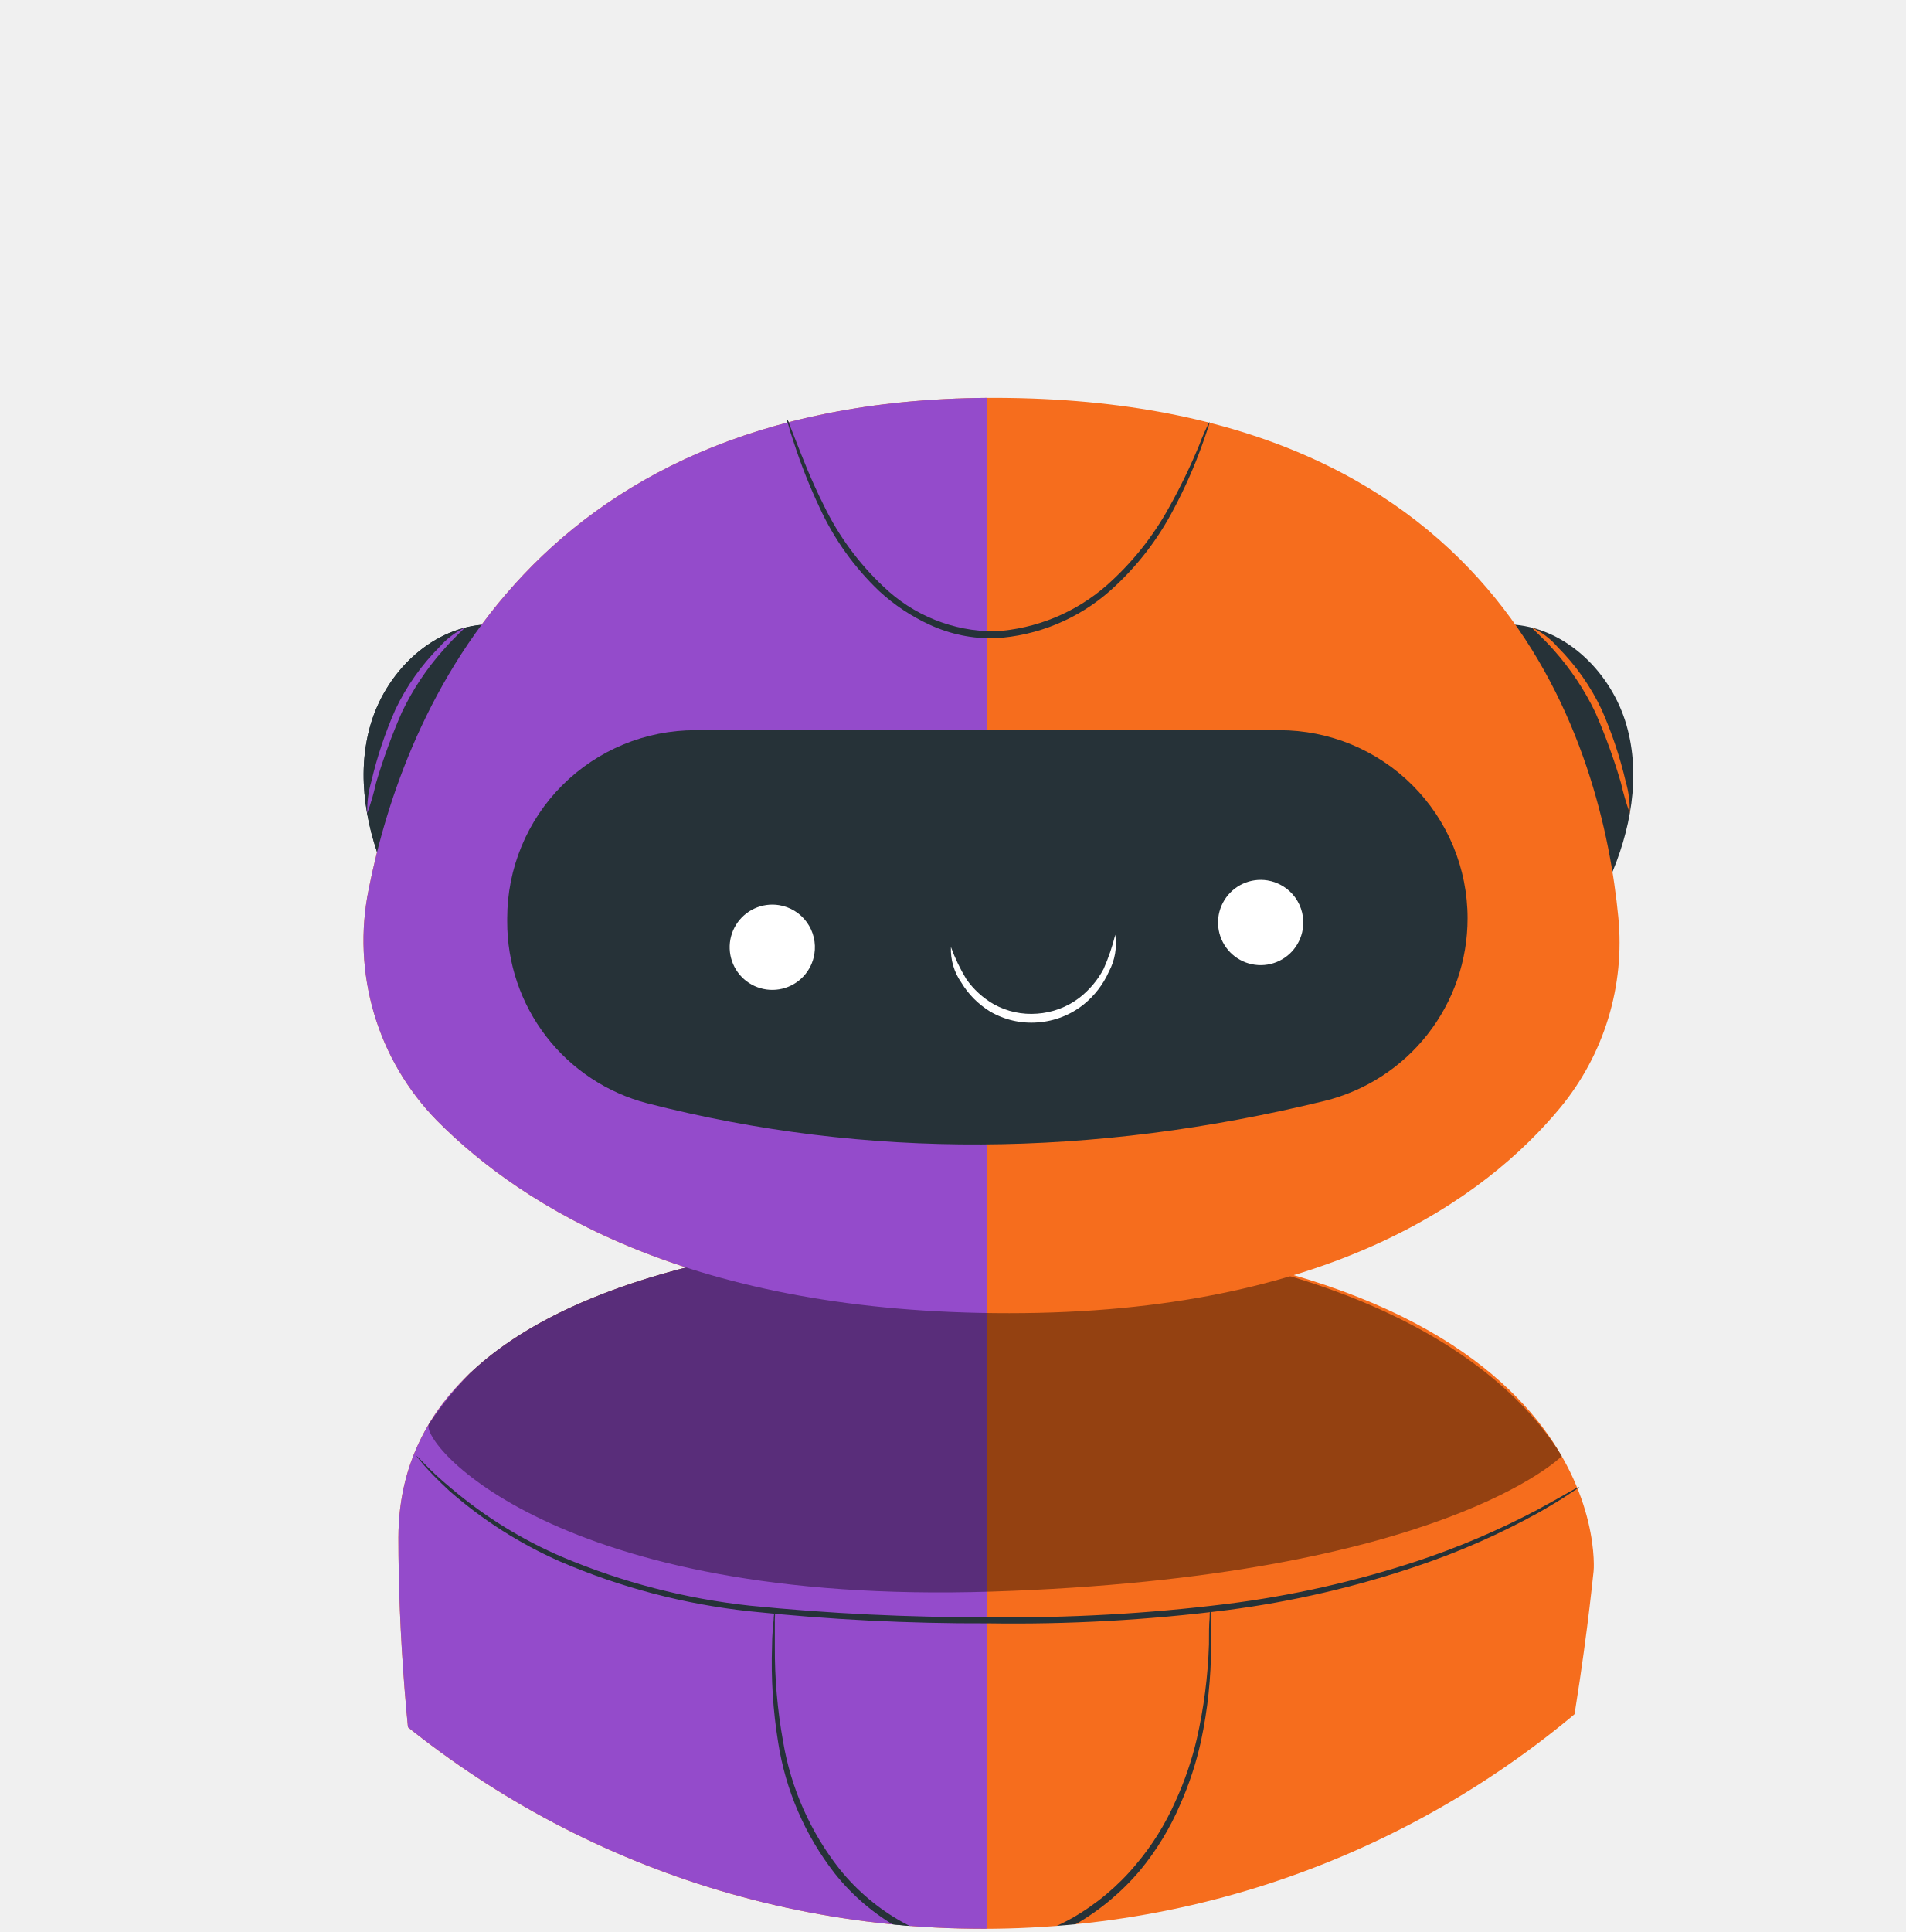
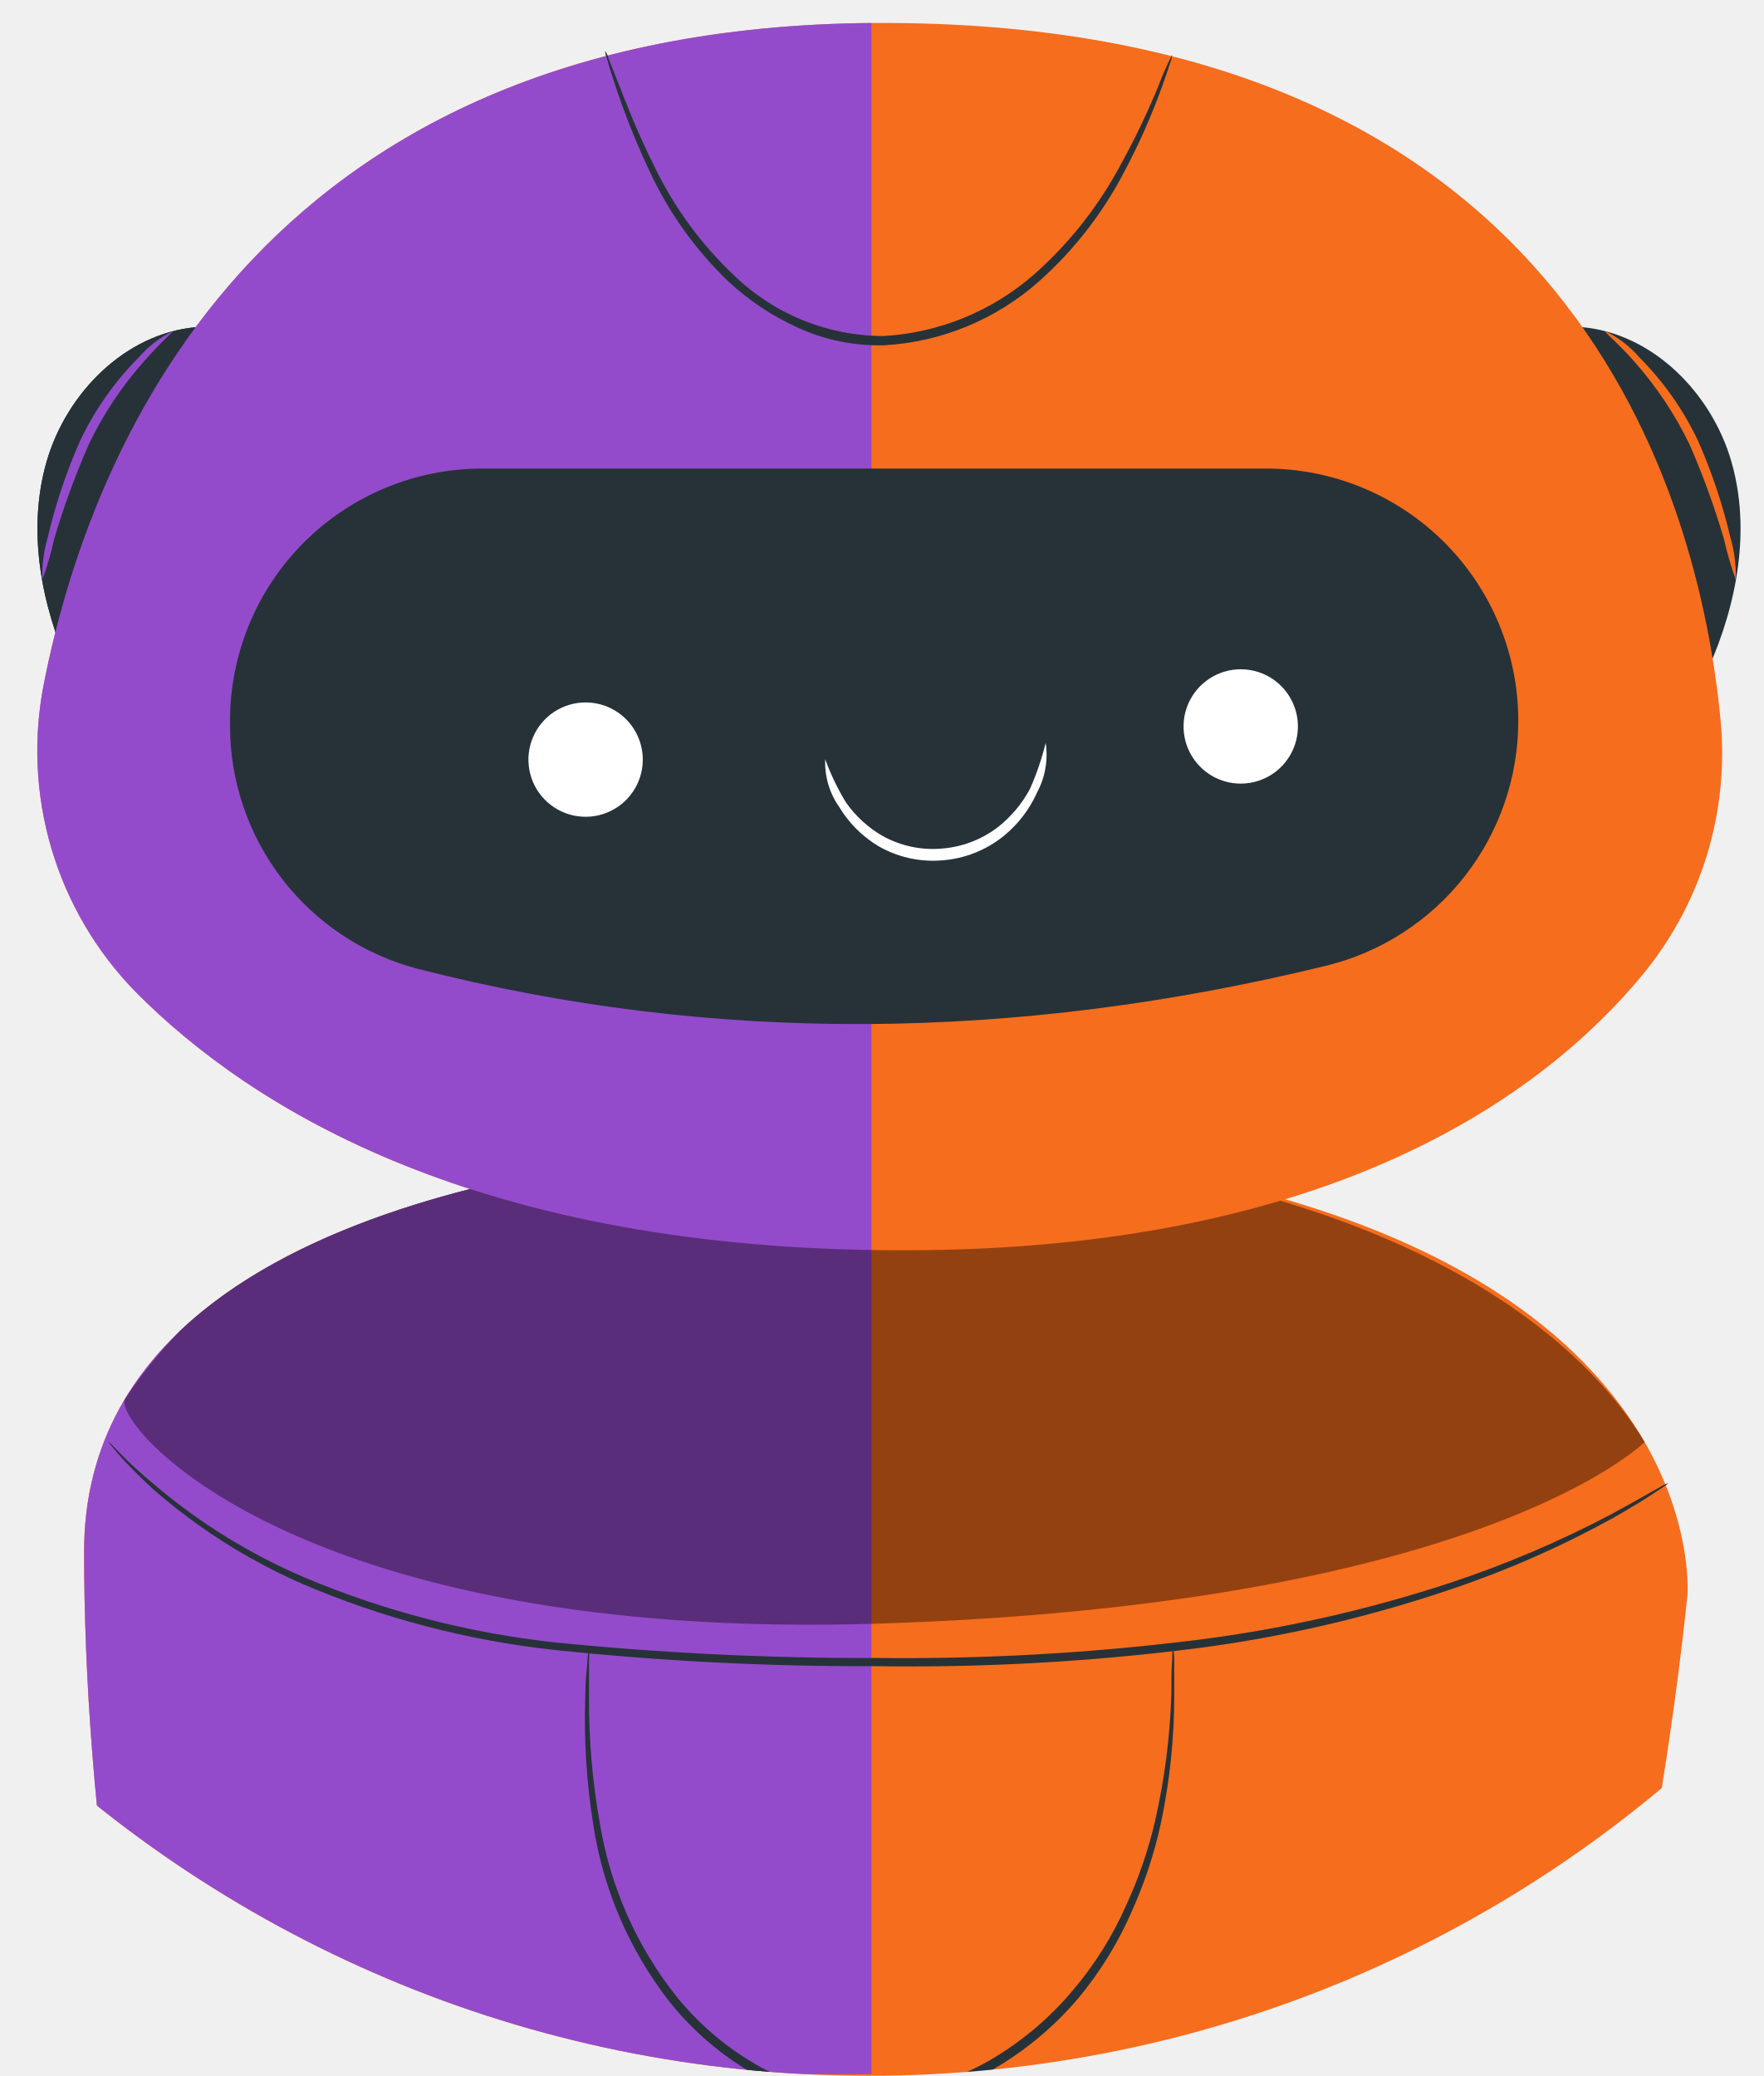
- <svg xmlns="http://www.w3.org/2000/svg" width="437" height="443" viewBox="0 0 437 443" fill="none">
-   <mask id="mask0" mask-type="alpha" maskUnits="userSpaceOnUse" x="14" y="19" width="424" height="424">
-     <circle cx="225.521" cy="230.785" r="211.48" fill="white" />
+ <svg xmlns="http://www.w3.org/2000/svg" width="338" height="398" viewBox="0 0 338 398" fill="none">
+   <mask id="mask0" mask-type="alpha" maskUnits="userSpaceOnUse" x="0" y="0" width="338" height="398">
+     <rect width="337.459" height="398" fill="#C4C4C4" />
  </mask>
  <g mask="url(#mask0)">
-     <path d="M231.484 282.586C231.484 282.586 91.381 278.048 91.381 352.638C91.381 437.096 119.219 595.352 231.484 593.707C343.75 592.063 364.339 370.151 365.496 360.283C365.588 360.192 371.435 288.982 231.484 282.586Z" fill="#F66D1D" />
-     <path d="M362.235 340.945C362.065 341.124 361.87 341.278 361.657 341.402L359.86 342.59C358.306 343.656 355.931 345.087 352.854 346.854C344.019 351.733 334.763 355.811 325.199 359.037C311.013 363.858 296.382 367.255 281.524 369.179C263.344 371.484 245.024 372.502 226.701 372.225C208.389 372.295 190.088 371.37 171.877 369.453C156.934 367.837 142.316 363.997 128.506 358.062C119.239 353.985 110.652 348.51 103.044 341.828C100.425 339.392 98.475 337.382 97.257 335.981L95.886 334.336L95.43 333.757C95.43 333.757 95.643 333.91 96.008 334.245L97.501 335.767C98.78 337.108 100.79 339.026 103.592 341.341C111.257 347.823 119.85 353.121 129.085 357.057C142.783 362.832 157.25 366.577 172.03 368.174C190.196 369.99 208.444 370.875 226.701 370.824C244.962 371.038 263.217 370.02 281.341 367.778C296.129 365.924 310.704 362.65 324.864 358.001C334.404 354.848 343.665 350.905 352.55 346.214C355.596 344.539 358.093 343.169 359.707 342.224L361.565 341.189C361.78 341.086 362.004 341.004 362.235 340.945Z" fill="#263238" />
-     <path d="M277.556 369.085C277.699 369.766 277.77 370.46 277.769 371.156C277.769 372.526 277.769 374.567 277.769 377.247C277.772 384.638 276.997 392.009 275.454 399.237C274.356 404.24 272.754 409.117 270.672 413.796C268.354 419.209 265.277 424.265 261.535 428.811C257.32 433.818 252.258 438.045 246.58 441.299C243.543 442.967 240.35 444.334 237.047 445.38C233.619 446.397 230.081 447 226.509 447.177C219.453 447.342 212.481 445.617 206.316 442.182C200.586 438.99 195.536 434.706 191.453 429.573C184.645 420.828 180.18 410.493 178.478 399.542C177.292 392.245 176.822 384.849 177.077 377.46C177.077 374.872 177.321 372.831 177.442 371.369C177.458 370.661 177.55 369.956 177.717 369.267C177.77 369.967 177.77 370.67 177.717 371.369C177.717 372.892 177.717 374.902 177.717 377.46C177.669 384.783 178.301 392.093 179.605 399.298C181.395 410.001 185.858 420.079 192.58 428.598C196.57 433.556 201.483 437.693 207.047 440.781C213.019 444.063 219.758 445.693 226.57 445.502C230.006 445.338 233.411 444.765 236.712 443.796C239.883 442.785 242.944 441.458 245.85 439.837C251.398 436.675 256.338 432.55 260.438 427.654C264.174 423.259 267.252 418.345 269.576 413.065C271.686 408.48 273.329 403.695 274.479 398.781C276.11 391.639 277.048 384.356 277.281 377.034C277.281 374.567 277.281 372.587 277.434 370.943C277.415 370.321 277.456 369.699 277.556 369.085Z" fill="#263238" />
-     <path d="M289.115 467.037L295.572 438.224H352.162C350.152 446.813 347.35 456.833 344.121 467.494L289.115 467.037Z" fill="#FAFAFA" />
-     <path d="M162.527 467.037L156.101 438.224H99.481C101.491 446.813 103.196 456.833 106.394 467.494L162.527 467.037Z" fill="#FAFAFA" />
-     <path opacity="0.4" d="M358.217 333.876C344.664 311.764 308.815 286.18 231.484 282.586C231.484 282.586 144.833 279.784 107.828 314.84C104.321 318.435 101.16 322.35 98.386 326.536C96.132 330.709 127.29 368.141 227.434 364.943C330.745 361.623 358.217 333.876 358.217 333.876Z" fill="black" />
-     <path d="M88.968 201.755C84.003 190.638 81.597 177.907 84.978 166.212C88.359 154.516 98.409 144.313 110.562 143.247" fill="#263238" />
-     <path d="M106.522 143.946C106.522 144.159 104.482 145.803 101.588 149.123C97.787 153.396 94.609 158.185 92.147 163.347C89.84 168.609 87.867 174.01 86.238 179.52C85.728 181.868 85.057 184.178 84.228 186.433C84.153 184.004 84.461 181.579 85.141 179.246C86.47 173.562 88.326 168.015 90.685 162.677C93.208 157.367 96.617 152.527 100.766 148.362C102.37 146.52 104.328 145.018 106.522 143.946Z" fill="#F66D1D" />
-     <path d="M369.034 201.755C373.999 190.638 376.405 177.907 373.024 166.212C369.644 154.516 359.593 144.313 347.471 143.247" fill="#263238" />
-     <path d="M351.488 143.946C353.69 145.006 355.65 146.509 357.244 148.362C361.401 152.52 364.812 157.362 367.326 162.677C369.685 168.015 371.541 173.562 372.869 179.246C373.549 181.579 373.857 184.004 373.783 186.433C372.971 184.172 372.3 181.863 371.772 179.52C370.156 174.01 368.193 168.608 365.894 163.347C363.412 158.189 360.224 153.402 356.422 149.123C353.529 145.834 351.336 144.159 351.488 143.946Z" fill="#F66D1D" />
-     <path d="M100.217 256.942C93.477 250.06 88.526 241.63 85.797 232.392C83.068 223.153 82.643 213.387 84.561 203.947C92.663 163.134 122.359 89.671 231.487 91.255C345.976 92.869 367.479 172.119 371.164 210.282C371.934 218.091 371.152 225.976 368.862 233.482C366.573 240.989 362.821 247.968 357.824 254.018C340.798 274.577 304.646 301.136 231.487 301.105C159.03 301.166 120.075 276.983 100.217 256.942Z" fill="#F66D1D" />
-     <path d="M180.465 96.037C180.741 96.461 180.957 96.923 181.104 97.407L182.688 101.428C184.059 104.9 185.978 109.956 188.962 115.895C192.343 122.883 196.978 129.191 202.638 134.504C209.485 141.098 218.624 144.778 228.13 144.768C237.606 144.201 246.626 140.505 253.775 134.261C259.598 129.122 264.483 123.011 268.212 116.2C270.776 111.609 273.064 106.869 275.065 102.007C275.744 100.186 276.527 98.407 277.41 96.677C277.374 97.181 277.25 97.676 277.045 98.138C276.74 99.083 276.283 100.484 275.644 102.22C273.843 107.211 271.685 112.066 269.187 116.748C265.53 123.775 260.628 130.08 254.72 135.357C247.362 141.916 238.001 145.791 228.161 146.352C223.059 146.478 217.996 145.436 213.359 143.307C209.071 141.357 205.123 138.735 201.663 135.54C195.913 130.064 191.261 123.542 187.957 116.321C185.7 111.535 183.747 106.612 182.109 101.58C181.5 99.793 181.074 98.423 180.83 97.468C180.664 97.004 180.541 96.524 180.465 96.037Z" fill="#263238" />
-     <path d="M303.793 252.436C250.675 265.411 198.837 265.899 148.461 252.985C139.237 250.585 131.074 245.186 125.257 237.637C119.44 230.088 116.298 220.819 116.328 211.289V210.558C116.328 204.894 117.444 199.286 119.611 194.054C121.779 188.821 124.955 184.067 128.96 180.062C132.965 176.057 137.719 172.88 142.952 170.713C148.184 168.546 153.792 167.43 159.456 167.43H293.468C299.131 167.43 304.74 168.546 309.972 170.713C315.204 172.88 319.959 176.057 323.964 180.062C327.968 184.067 331.145 188.821 333.312 194.054C335.48 199.286 336.595 204.894 336.595 210.558C336.602 220.202 333.373 229.57 327.426 237.162C321.48 244.754 313.158 250.133 303.793 252.436Z" fill="#263238" />
-     <path d="M186.77 218.752C186.463 220.66 185.598 222.434 184.284 223.851C182.97 225.267 181.265 226.263 179.385 226.711C177.506 227.16 175.536 227.041 173.723 226.37C171.911 225.7 170.338 224.507 169.203 222.943C168.068 221.379 167.423 219.513 167.347 217.583C167.272 215.652 167.77 213.742 168.78 212.094C169.789 210.446 171.265 209.135 173.019 208.325C174.774 207.515 176.729 207.243 178.638 207.544C179.908 207.744 181.127 208.193 182.224 208.865C183.321 209.537 184.274 210.419 185.03 211.46C185.785 212.501 186.328 213.681 186.627 214.933C186.925 216.184 186.974 217.482 186.77 218.752Z" fill="white" />
-     <path d="M298.792 213.084C298.485 214.992 297.618 216.767 296.302 218.183C294.986 219.6 293.279 220.594 291.398 221.041C289.517 221.487 287.546 221.366 285.733 220.692C283.921 220.019 282.349 218.823 281.217 217.256C280.084 215.689 279.441 213.821 279.37 211.889C279.299 209.957 279.802 208.047 280.816 206.401C281.83 204.754 283.309 203.446 285.067 202.64C286.825 201.835 288.782 201.569 290.691 201.875C291.959 202.079 293.174 202.53 294.268 203.204C295.361 203.878 296.311 204.76 297.064 205.801C297.816 206.842 298.356 208.021 298.653 209.27C298.949 210.52 298.997 211.816 298.792 213.084Z" fill="white" />
-     <path d="M255.791 214.333C256.228 217.239 255.715 220.209 254.329 222.8C253.028 225.716 251.055 228.284 248.572 230.292C245.554 232.717 241.866 234.163 238.004 234.435C234.176 234.74 230.347 233.857 227.039 231.907C224.358 230.273 222.112 228.016 220.491 225.328C218.804 222.938 217.958 220.057 218.085 217.135C219.014 219.703 220.198 222.172 221.618 224.505C223.266 226.869 225.419 228.835 227.922 230.262C230.957 231.947 234.422 232.699 237.882 232.424C241.371 232.185 244.715 230.936 247.506 228.83C249.824 227.04 251.734 224.776 253.11 222.191C254.233 219.655 255.13 217.026 255.791 214.333Z" fill="white" />
-   </g>
-   <mask id="mask1" mask-type="alpha" maskUnits="userSpaceOnUse" x="0" y="0" width="227" height="443">
-     <rect width="226.398" height="442.265" fill="#C4C4C4" />
-   </mask>
-   <g mask="url(#mask1)">
-     <mask id="mask2" mask-type="alpha" maskUnits="userSpaceOnUse" x="14" y="19" width="424" height="424">
-       <circle cx="225.521" cy="230.785" r="211.48" fill="white" />
+     <mask id="mask1" mask-type="alpha" maskUnits="userSpaceOnUse" x="-71" y="-77" width="475" height="475">
+       <circle cx="166.51" cy="160.859" r="237.096" fill="white" />
+     </mask>
+     <g mask="url(#mask1)">
+       <path d="M173.197 218.935C173.197 218.935 16.123 213.847 16.123 297.472C16.123 392.16 47.333 569.585 173.197 567.741C299.061 565.897 322.144 317.106 323.441 306.043C323.544 305.94 330.1 226.106 173.197 218.935Z" fill="#F66D1D" />
+       <path d="M319.785 284.363C319.594 284.563 319.376 284.736 319.136 284.875L317.122 286.207C315.38 287.402 312.717 289.007 309.268 290.987C299.362 296.458 288.985 301.029 278.263 304.646C262.358 310.05 245.956 313.859 229.297 316.016C208.915 318.601 188.376 319.742 167.833 319.431C147.304 319.51 126.786 318.473 106.37 316.324C89.616 314.512 73.227 310.207 57.745 303.553C47.355 298.982 37.728 292.843 29.199 285.353C26.262 282.621 24.077 280.368 22.711 278.797L21.174 276.953L20.662 276.304C20.662 276.304 20.901 276.475 21.311 276.85L22.984 278.558C24.418 280.06 26.672 282.212 29.813 284.807C38.407 292.074 48.041 298.013 58.394 302.426C73.751 308.9 89.971 313.099 106.54 314.89C126.907 316.926 147.365 317.917 167.833 317.86C188.306 318.101 208.772 316.96 229.092 314.446C245.671 312.367 262.012 308.696 277.887 303.485C288.583 299.949 298.965 295.529 308.927 290.27C312.341 288.392 315.141 286.855 316.951 285.797L319.034 284.636C319.275 284.52 319.526 284.429 319.785 284.363V284.363Z" fill="#263238" />
+       <path d="M224.848 315.911C225.008 316.674 225.088 317.452 225.087 318.233C225.087 319.769 225.087 322.057 225.087 325.062C225.091 333.348 224.221 341.612 222.491 349.716C221.261 355.324 219.465 360.792 217.13 366.038C214.531 372.106 211.082 377.775 206.887 382.872C202.161 388.485 196.486 393.223 190.121 396.872C186.716 398.742 183.136 400.274 179.433 401.448C175.589 402.587 171.623 403.264 167.618 403.462C159.707 403.647 151.891 401.713 144.979 397.862C138.555 394.283 132.894 389.481 128.315 383.726C120.683 373.922 115.677 362.334 113.769 350.057C112.439 341.876 111.913 333.584 112.198 325.301C112.198 322.398 112.472 320.111 112.608 318.472C112.625 317.677 112.728 316.888 112.915 316.116C112.975 316.9 112.975 317.687 112.915 318.472C112.915 320.179 112.915 322.433 112.915 325.301C112.862 333.51 113.571 341.706 115.033 349.784C117.04 361.783 122.043 373.082 129.579 382.633C134.052 388.191 139.56 392.829 145.798 396.291C152.494 399.971 160.05 401.798 167.686 401.584C171.539 401.4 175.356 400.758 179.057 399.672C182.611 398.538 186.043 397.051 189.301 395.233C195.522 391.688 201.06 387.063 205.657 381.574C209.846 376.647 213.296 371.137 215.901 365.218C218.267 360.078 220.109 354.713 221.399 349.203C223.227 341.196 224.279 333.032 224.54 324.823C224.54 322.057 224.54 319.838 224.711 317.994C224.69 317.297 224.736 316.599 224.848 315.911Z" fill="#263238" />
+       <path d="M237.809 425.727L245.048 393.425H308.492C306.238 403.054 303.097 414.288 299.477 426.239L237.809 425.727Z" fill="#FAFAFA" />
+       <path d="M95.886 425.727L88.681 393.425H25.203C27.457 403.054 29.369 414.288 32.954 426.239L95.886 425.727Z" fill="#FAFAFA" />
+       <path opacity="0.4" d="M315.279 276.437C300.084 251.647 259.894 222.964 173.196 218.935C173.196 218.935 76.049 215.793 34.561 255.096C30.63 259.125 27.086 263.515 23.976 268.208C21.449 272.886 56.381 314.852 168.655 311.267C284.479 307.545 315.279 276.437 315.279 276.437Z" fill="black" />
+       <path d="M13.417 128.313C7.851 115.85 5.154 101.576 8.944 88.464C12.734 75.352 24.003 63.913 37.627 62.718" fill="#263238" />
+       <path d="M33.099 63.501C33.099 63.74 30.811 65.584 27.567 69.306C23.306 74.096 19.742 79.465 16.982 85.252C14.396 91.151 12.184 97.207 10.358 103.384C9.787 106.017 9.033 108.607 8.104 111.135C8.02 108.412 8.366 105.692 9.128 103.077C10.618 96.705 12.698 90.486 15.343 84.501C18.172 78.549 21.994 73.121 26.645 68.452C28.444 66.387 30.639 64.704 33.099 63.501V63.501Z" fill="#F66D1D" />
+       <path d="M327.408 128.313C332.974 115.85 335.672 101.576 331.881 88.464C328.091 75.352 316.823 63.913 303.232 62.718" fill="#263238" />
+       <path d="M307.735 63.501C310.204 64.69 312.401 66.375 314.189 68.452C318.849 73.114 322.672 78.543 325.491 84.501C328.136 90.486 330.217 96.705 331.706 103.077C332.468 105.692 332.814 108.412 332.73 111.135C331.82 108.6 331.068 106.012 330.476 103.384C328.664 97.207 326.463 91.151 323.886 85.252C321.103 79.47 317.529 74.103 313.267 69.306C310.023 65.618 307.564 63.74 307.735 63.501Z" fill="#F66D1D" />
+       <path d="M26.029 190.185C18.473 182.468 12.922 173.018 9.863 162.661C6.803 152.303 6.328 141.354 8.478 130.77C17.561 85.014 50.854 2.652 173.2 4.428C301.557 6.238 325.664 95.087 329.796 137.872C330.659 146.628 329.782 155.468 327.215 163.883C324.648 172.299 320.443 180.123 314.84 186.907C295.752 209.955 255.22 239.731 173.2 239.697C91.966 239.765 48.293 212.653 26.029 190.185Z" fill="#F66D1D" />
+       <path d="M115.998 9.789C116.308 10.265 116.549 10.783 116.715 11.326L118.491 15.833C120.027 19.726 122.178 25.394 125.525 32.053C129.315 39.888 134.512 46.959 140.857 52.916C148.534 60.309 158.78 64.434 169.437 64.424C180.061 63.787 190.173 59.644 198.188 52.643C204.716 46.882 210.193 40.031 214.374 32.394C217.248 27.247 219.814 21.934 222.057 16.482C222.818 14.441 223.696 12.446 224.686 10.506C224.645 11.072 224.507 11.627 224.276 12.145C223.935 13.204 223.423 14.775 222.706 16.721C220.687 22.317 218.268 27.76 215.467 33.009C211.367 40.887 205.871 47.956 199.247 53.872C190.999 61.226 180.504 65.57 169.471 66.199C163.752 66.34 158.076 65.172 152.876 62.785C148.07 60.599 143.643 57.659 139.764 54.077C133.317 47.939 128.102 40.626 124.398 32.531C121.868 27.165 119.678 21.645 117.842 16.004C117.159 14.001 116.681 12.464 116.408 11.394C116.221 10.873 116.084 10.336 115.998 9.789Z" fill="#263238" />
+       <path d="M254.263 185.133C194.712 199.679 136.595 200.226 80.117 185.748C69.776 183.058 60.624 177.004 54.102 168.541C47.58 160.078 44.059 149.686 44.092 139.001V138.182C44.092 131.832 45.343 125.545 47.773 119.678C50.202 113.812 53.764 108.482 58.254 103.992C62.744 99.502 68.074 95.941 73.94 93.511C79.806 91.081 86.094 89.83 92.443 89.83H242.688C249.037 89.83 255.325 91.081 261.191 93.511C267.057 95.941 272.388 99.502 276.877 103.992C281.367 108.482 284.929 113.812 287.359 119.678C289.789 125.545 291.039 131.832 291.039 138.182V138.182C291.047 148.994 287.427 159.496 280.76 168.009C274.093 176.521 264.763 182.55 254.263 185.133V185.133Z" fill="#263238" />
+       <path d="M123.066 147.368C122.723 149.507 121.753 151.497 120.28 153.085C118.806 154.673 116.895 155.789 114.788 156.292C112.681 156.795 110.472 156.662 108.44 155.91C106.408 155.158 104.645 153.82 103.372 152.067C102.1 150.313 101.376 148.222 101.292 146.057C101.207 143.893 101.766 141.751 102.898 139.904C104.03 138.057 105.683 136.586 107.65 135.678C109.617 134.77 111.809 134.465 113.949 134.802C115.374 135.027 116.741 135.53 117.97 136.284C119.2 137.037 120.269 138.026 121.116 139.193C121.963 140.36 122.571 141.683 122.906 143.086C123.241 144.489 123.295 145.944 123.066 147.368Z" fill="white" />
+       <path d="M248.657 141.014C248.313 143.154 247.341 145.143 245.865 146.731C244.39 148.319 242.477 149.434 240.368 149.935C238.258 150.435 236.048 150.299 234.017 149.544C231.985 148.789 230.223 147.448 228.953 145.691C227.683 143.934 226.962 141.84 226.882 139.674C226.803 137.508 227.367 135.367 228.504 133.521C229.64 131.675 231.299 130.208 233.27 129.305C235.24 128.402 237.434 128.104 239.575 128.448C240.996 128.676 242.359 129.182 243.585 129.937C244.811 130.693 245.876 131.682 246.719 132.849C247.563 134.016 248.168 135.337 248.501 136.738C248.833 138.139 248.886 139.592 248.657 141.014V141.014Z" fill="white" />
+       <path d="M200.447 142.414C200.938 145.672 200.363 149.002 198.808 151.907C197.349 155.176 195.138 158.055 192.355 160.307C188.97 163.026 184.836 164.646 180.506 164.951C176.214 165.293 171.922 164.303 168.213 162.117C165.208 160.285 162.689 157.755 160.872 154.741C158.981 152.062 158.032 148.831 158.174 145.556C159.216 148.435 160.543 151.203 162.135 153.819C163.983 156.468 166.397 158.673 169.203 160.273C172.606 162.162 176.49 163.005 180.369 162.697C184.281 162.429 188.03 161.029 191.16 158.668C193.758 156.66 195.9 154.123 197.442 151.224C198.701 148.381 199.707 145.433 200.447 142.414V142.414Z" fill="white" />
+     </g>
+     <mask id="mask2" mask-type="alpha" maskUnits="userSpaceOnUse" x="-87" y="-1" width="255" height="399">
+       <rect x="-86.328" y="-0.342" width="253.375" height="398" fill="#C4C4C4" />
    </mask>
    <g mask="url(#mask2)">
-       <path d="M231.484 282.587C231.484 282.587 91.381 278.049 91.381 352.639C91.381 437.097 119.219 595.353 231.484 593.708C343.75 592.063 364.339 370.152 365.496 360.283C365.588 360.192 371.435 288.983 231.484 282.587Z" fill="#944BCB" />
-       <path d="M362.231 340.946C362.061 341.125 361.866 341.279 361.653 341.403L359.856 342.591C358.302 343.657 355.927 345.089 352.851 346.855C344.015 351.735 334.759 355.812 325.195 359.038C311.009 363.859 296.379 367.256 281.52 369.18C263.34 371.485 245.02 372.503 226.697 372.226C208.386 372.296 190.084 371.371 171.874 369.454C156.93 367.838 142.312 363.999 128.502 358.063C119.235 353.986 110.648 348.511 103.04 341.83C100.421 339.393 98.472 337.383 97.253 335.982L95.883 334.337L95.426 333.759C95.426 333.759 95.639 333.911 96.004 334.246L97.497 335.769C98.776 337.109 100.786 339.028 103.588 341.342C111.253 347.825 119.846 353.122 129.081 357.058C142.779 362.833 157.246 366.578 172.026 368.175C190.192 369.991 208.44 370.876 226.697 370.825C244.958 371.039 263.213 370.022 281.337 367.779C296.125 365.925 310.7 362.651 324.86 358.003C334.4 354.849 343.661 350.906 352.546 346.216C355.592 344.54 358.089 343.17 359.703 342.226L361.561 341.19C361.776 341.087 362.001 341.005 362.231 340.946Z" fill="#263238" />
-       <path d="M277.552 369.085C277.695 369.766 277.766 370.46 277.765 371.156C277.765 372.526 277.765 374.567 277.765 377.247C277.768 384.638 276.993 392.009 275.45 399.237C274.352 404.24 272.75 409.117 270.668 413.796C268.35 419.209 265.273 424.265 261.531 428.811C257.316 433.818 252.254 438.045 246.577 441.299C243.539 442.967 240.347 444.334 237.043 445.38C233.615 446.397 230.077 447 226.505 447.177C219.449 447.342 212.478 445.617 206.312 442.182C200.582 438.99 195.532 434.706 191.449 429.573C184.641 420.828 180.176 410.493 178.474 399.542C177.288 392.245 176.819 384.849 177.073 377.46C177.073 374.872 177.317 372.831 177.439 371.369C177.454 370.661 177.546 369.956 177.713 369.267C177.766 369.967 177.766 370.67 177.713 371.369C177.713 372.892 177.713 374.902 177.713 377.46C177.665 384.783 178.297 392.093 179.601 399.298C181.391 410.001 185.854 420.079 192.576 428.598C196.566 433.556 201.479 437.693 207.043 440.781C213.015 444.063 219.754 445.693 226.566 445.502C230.003 445.338 233.407 444.765 236.708 443.796C239.879 442.785 242.94 441.458 245.846 439.837C251.394 436.675 256.334 432.55 260.435 427.654C264.171 423.259 267.248 418.345 269.572 413.065C271.682 408.48 273.325 403.695 274.475 398.781C276.106 391.639 277.044 384.356 277.277 377.034C277.277 374.567 277.277 372.587 277.43 370.943C277.411 370.321 277.452 369.699 277.552 369.085Z" fill="#263238" />
-       <path d="M162.517 467.036L156.091 438.224H99.471C101.481 446.813 103.186 456.833 106.384 467.493L162.517 467.036Z" fill="#FAFAFA" />
-       <path opacity="0.4" d="M358.217 333.877C344.664 311.765 308.815 286.181 231.484 282.587C231.484 282.587 144.833 279.785 107.828 314.841C104.321 318.435 101.16 322.351 98.386 326.536C96.132 330.709 127.29 368.141 227.434 364.943C330.745 361.623 358.217 333.877 358.217 333.877Z" fill="black" />
-       <path d="M88.968 201.756C84.003 190.639 81.597 177.908 84.978 166.212C88.359 154.517 98.409 144.314 110.562 143.248" fill="#263238" />
-       <path d="M106.536 143.946C106.536 144.159 104.495 145.803 101.602 149.123C97.801 153.396 94.622 158.185 92.16 163.347C89.854 168.609 87.88 174.01 86.252 179.52C85.742 181.868 85.07 184.178 84.241 186.433C84.167 184.004 84.475 181.579 85.155 179.246C86.483 173.562 88.339 168.015 90.698 162.677C93.222 157.367 96.631 152.527 100.78 148.362C102.384 146.52 104.341 145.018 106.536 143.946Z" fill="#944BCB" />
-       <path d="M100.209 256.942C93.469 250.059 88.518 241.63 85.789 232.391C83.06 223.153 82.636 213.386 84.554 203.946C92.655 163.133 122.351 89.67 231.48 91.254C345.968 92.868 367.471 172.118 371.157 210.281C371.926 218.091 371.144 225.976 368.855 233.482C366.565 240.988 362.814 247.967 357.816 254.018C340.791 274.577 304.638 301.135 231.48 301.105C159.022 301.166 120.067 276.983 100.209 256.942Z" fill="#944BCB" />
-       <path d="M180.455 96.036C180.732 96.46 180.947 96.922 181.095 97.406L182.678 101.427C184.049 104.899 185.968 109.955 188.953 115.894C192.333 122.882 196.968 129.19 202.628 134.503C209.476 141.097 218.614 144.777 228.121 144.768C237.596 144.2 246.616 140.504 253.766 134.26C259.588 129.121 264.473 123.01 268.202 116.199C270.766 111.608 273.054 106.868 275.055 102.006C275.734 100.185 276.517 98.406 277.401 96.675C277.364 97.18 277.24 97.675 277.035 98.137C276.73 99.082 276.274 100.483 275.634 102.219C273.833 107.21 271.675 112.065 269.177 116.747C265.52 123.774 260.618 130.079 254.71 135.356C247.352 141.915 237.992 145.79 228.151 146.351C223.05 146.477 217.987 145.435 213.349 143.306C209.062 141.356 205.113 138.734 201.653 135.539C195.903 130.064 191.251 123.541 187.948 116.32C185.69 111.534 183.737 106.611 182.1 101.579C181.491 99.792 181.064 98.422 180.821 97.467C180.654 97.003 180.532 96.523 180.455 96.036Z" fill="#263238" />
-       <path d="M303.797 252.435C250.679 265.41 198.841 265.897 148.465 252.983C139.241 250.584 131.078 245.185 125.261 237.636C119.443 230.087 116.302 220.817 116.332 211.287V210.556C116.332 204.893 117.448 199.285 119.615 194.052C121.782 188.82 124.959 184.065 128.964 180.06C132.969 176.056 137.723 172.879 142.955 170.712C148.188 168.544 153.796 167.429 159.46 167.429H293.472C299.135 167.429 304.743 168.544 309.976 170.712C315.208 172.879 319.963 176.056 323.967 180.06C327.972 184.065 331.149 188.82 333.316 194.052C335.484 199.285 336.599 204.893 336.599 210.556C336.606 220.2 333.377 229.568 327.43 237.161C321.483 244.753 313.162 250.131 303.797 252.435Z" fill="#263238" />
-       <path d="M186.781 218.751C186.475 220.659 185.61 222.433 184.296 223.85C182.981 225.266 181.277 226.262 179.397 226.71C177.518 227.158 175.547 227.04 173.735 226.369C171.923 225.698 170.35 224.506 169.215 222.942C168.08 221.378 167.434 219.512 167.359 217.581C167.284 215.65 167.782 213.74 168.792 212.093C169.801 210.445 171.276 209.133 173.031 208.323C174.785 207.514 176.74 207.242 178.649 207.542C179.92 207.742 181.139 208.191 182.236 208.863C183.333 209.536 184.286 210.417 185.042 211.459C185.797 212.5 186.34 213.68 186.638 214.931C186.937 216.183 186.985 217.481 186.781 218.751Z" fill="white" />
-       <path d="M255.804 214.331C256.242 217.237 255.729 220.207 254.343 222.798C253.041 225.715 251.069 228.282 248.586 230.291C245.567 232.716 241.88 234.161 238.017 234.433C234.19 234.738 230.361 233.855 227.053 231.905C224.372 230.271 222.126 228.014 220.504 225.326C218.818 222.937 217.972 220.055 218.098 217.133C219.028 219.701 220.211 222.171 221.631 224.504C223.279 226.867 225.433 228.833 227.936 230.26C230.971 231.946 234.435 232.698 237.896 232.423C241.384 232.183 244.728 230.935 247.52 228.829C249.838 227.038 251.748 224.775 253.124 222.189C254.247 219.654 255.144 217.024 255.804 214.331Z" fill="white" />
+       <mask id="mask3" mask-type="alpha" maskUnits="userSpaceOnUse" x="-71" y="-77" width="475" height="475">
+         <circle cx="166.508" cy="160.859" r="237.096" fill="white" />
+       </mask>
+       <g mask="url(#mask3)">
+         <path d="M173.195 218.936C173.195 218.936 16.121 213.848 16.121 297.472C16.121 392.161 47.331 569.586 173.195 567.742C299.059 565.898 322.142 317.107 323.439 306.043C323.542 305.941 330.098 226.106 173.195 218.936Z" fill="#944BCB" />
+         <path d="M319.779 284.364C319.588 284.564 319.37 284.737 319.13 284.876L317.116 286.208C315.374 287.403 312.711 289.008 309.262 290.988C299.356 296.459 288.98 301.03 278.257 304.647C262.353 310.052 245.95 313.861 229.291 316.018C208.909 318.602 188.37 319.743 167.828 319.432C147.298 319.511 126.78 318.474 106.364 316.325C89.61 314.513 73.221 310.208 57.739 303.554C47.349 298.983 37.722 292.845 29.193 285.354C26.256 282.622 24.071 280.369 22.705 278.798L21.168 276.954L20.656 276.305C20.656 276.305 20.895 276.476 21.305 276.852L22.978 278.559C24.412 280.061 26.666 282.213 29.808 284.808C38.401 292.075 48.035 298.014 58.388 302.427C73.746 308.901 89.965 313.1 106.535 314.891C126.901 316.927 147.359 317.919 167.828 317.862C188.301 318.102 208.767 316.961 229.086 314.447C245.666 312.368 262.006 308.698 277.882 303.486C288.577 299.95 298.959 295.53 308.921 290.271C312.335 288.393 315.135 286.857 316.945 285.798L319.028 284.637C319.269 284.521 319.52 284.43 319.779 284.364V284.364Z" fill="#263238" />
+         <path d="M224.842 315.911C225.002 316.674 225.082 317.452 225.081 318.233C225.081 319.769 225.081 322.057 225.081 325.062C225.085 333.348 224.215 341.612 222.486 349.716C221.255 355.324 219.459 360.792 217.125 366.038C214.525 372.106 211.076 377.775 206.881 382.872C202.155 388.485 196.48 393.223 190.115 396.872C186.71 398.742 183.13 400.274 179.427 401.448C175.583 402.587 171.617 403.264 167.612 403.462C159.702 403.647 151.885 401.713 144.973 397.862C138.549 394.283 132.888 389.481 128.31 383.726C120.677 373.922 115.671 362.334 113.763 350.057C112.433 341.876 111.907 333.584 112.192 325.301C112.192 322.398 112.466 320.111 112.602 318.472C112.62 317.677 112.723 316.888 112.91 316.116C112.969 316.9 112.969 317.687 112.91 318.472C112.91 320.179 112.91 322.433 112.91 325.301C112.856 333.51 113.565 341.706 115.027 349.784C117.034 361.783 122.037 373.082 129.573 382.633C134.046 388.191 139.554 392.829 145.793 396.291C152.488 399.971 160.044 401.798 167.68 401.584C171.533 401.4 175.35 400.758 179.051 399.672C182.606 398.538 186.037 397.051 189.295 395.233C195.516 391.688 201.054 387.063 205.651 381.574C209.84 376.647 213.29 371.137 215.895 365.218C218.261 360.078 220.103 354.713 221.393 349.203C223.221 341.196 224.273 333.032 224.534 324.823C224.534 322.057 224.534 319.838 224.705 317.994C224.684 317.297 224.73 316.599 224.842 315.911Z" fill="#263238" />
+         <path d="M95.874 425.727L88.67 393.424H25.191C27.445 403.053 29.357 414.288 32.943 426.239L95.874 425.727Z" fill="#FAFAFA" />
+         <path opacity="0.4" d="M315.277 276.438C300.082 251.648 259.892 222.965 173.194 218.935C173.194 218.935 76.047 215.794 34.559 255.097C30.628 259.126 27.084 263.516 23.974 268.209C21.447 272.887 56.379 314.853 168.653 311.267C284.477 307.545 315.277 276.438 315.277 276.438Z" fill="black" />
+         <path d="M13.415 128.314C7.849 115.85 5.152 101.577 8.942 88.465C12.732 75.353 24 63.914 37.625 62.718" fill="#263238" />
+         <path d="M33.111 63.501C33.111 63.74 30.823 65.584 27.579 69.306C23.317 74.096 19.754 79.465 16.994 85.252C14.408 91.151 12.195 97.207 10.369 103.384C9.798 106.017 9.045 108.607 8.116 111.135C8.032 108.412 8.378 105.692 9.14 103.077C10.629 96.705 12.71 90.486 15.355 84.501C18.184 78.549 22.006 73.121 26.657 68.452C28.456 66.387 30.651 64.704 33.111 63.501V63.501Z" fill="#944BCB" />
+         <path d="M26.017 190.184C18.461 182.468 12.911 173.018 9.851 162.66C6.791 152.302 6.316 141.353 8.466 130.769C17.549 85.013 50.842 2.652 173.189 4.427C301.545 6.237 325.653 95.086 329.784 137.872C330.647 146.627 329.77 155.467 327.203 163.883C324.637 172.298 320.431 180.123 314.828 186.906C295.74 209.955 255.209 239.731 173.189 239.696C91.954 239.765 48.281 212.653 26.017 190.184Z" fill="#944BCB" />
+         <path d="M115.984 9.788C116.294 10.264 116.536 10.782 116.701 11.325L118.477 15.832C120.014 19.725 122.165 25.393 125.511 32.052C129.301 39.887 134.498 46.958 140.843 52.915C148.52 60.308 158.766 64.433 169.424 64.423C180.047 63.786 190.159 59.643 198.175 52.642C204.703 46.881 210.179 40.03 214.36 32.393C217.234 27.246 219.8 21.933 222.043 16.481C222.805 14.441 223.682 12.445 224.673 10.505C224.632 11.071 224.493 11.626 224.263 12.144C223.921 13.203 223.409 14.774 222.692 16.72C220.673 22.316 218.254 27.759 215.453 33.008C211.353 40.886 205.857 47.955 199.233 53.871C190.985 61.225 180.49 65.569 169.458 66.198C163.738 66.339 158.062 65.171 152.863 62.784C148.056 60.598 143.629 57.658 139.75 54.076C133.304 47.938 128.088 40.624 124.384 32.53C121.854 27.164 119.664 21.644 117.828 16.003C117.145 14 116.667 12.463 116.394 11.393C116.207 10.872 116.07 10.335 115.984 9.788Z" fill="#263238" />
+         <path d="M254.265 185.131C194.714 199.678 136.597 200.224 80.118 185.746C69.778 183.056 60.626 177.003 54.104 168.54C47.582 160.076 44.06 149.684 44.094 139V138.18C44.094 131.83 45.345 125.543 47.775 119.677C50.204 113.81 53.766 108.48 58.256 103.99C62.746 99.501 68.076 95.939 73.942 93.509C79.808 91.079 86.096 89.829 92.445 89.829H242.69C249.039 89.829 255.327 91.079 261.193 93.509C267.059 95.939 272.389 99.501 276.879 103.99C281.369 108.48 284.931 113.81 287.361 119.677C289.791 125.543 291.041 131.83 291.041 138.18V138.18C291.048 148.992 287.429 159.495 280.762 168.007C274.095 176.519 264.765 182.549 254.265 185.131V185.131Z" fill="#263238" />
+         <path d="M123.076 147.367C122.733 149.506 121.763 151.495 120.289 153.084C118.816 154.672 116.905 155.788 114.798 156.291C112.69 156.793 110.481 156.66 108.45 155.908C106.418 155.156 104.654 153.819 103.382 152.066C102.11 150.312 101.386 148.221 101.301 146.056C101.217 143.891 101.776 141.75 102.908 139.903C104.039 138.055 105.693 136.585 107.66 135.677C109.627 134.769 111.819 134.464 113.959 134.801C115.384 135.026 116.75 135.529 117.98 136.282C119.21 137.036 120.279 138.024 121.126 139.192C121.973 140.359 122.581 141.682 122.916 143.085C123.25 144.488 123.305 145.943 123.076 147.367Z" fill="white" />
+         <path d="M200.461 142.412C200.951 145.67 200.376 149 198.822 151.905C197.363 155.174 195.152 158.053 192.368 160.305C188.984 163.024 184.85 164.644 180.52 164.949C176.228 165.291 171.935 164.301 168.227 162.115C165.221 160.283 162.703 157.753 160.885 154.739C158.995 152.06 158.046 148.829 158.188 145.554C159.23 148.433 160.557 151.201 162.149 153.817C163.996 156.466 166.411 158.671 169.217 160.271C172.619 162.16 176.503 163.003 180.383 162.695C184.294 162.427 188.043 161.027 191.173 158.666C193.772 156.658 195.913 154.121 197.456 151.222C198.715 148.379 199.72 145.431 200.461 142.412V142.412Z" fill="white" />
+       </g>
    </g>
  </g>
</svg>
